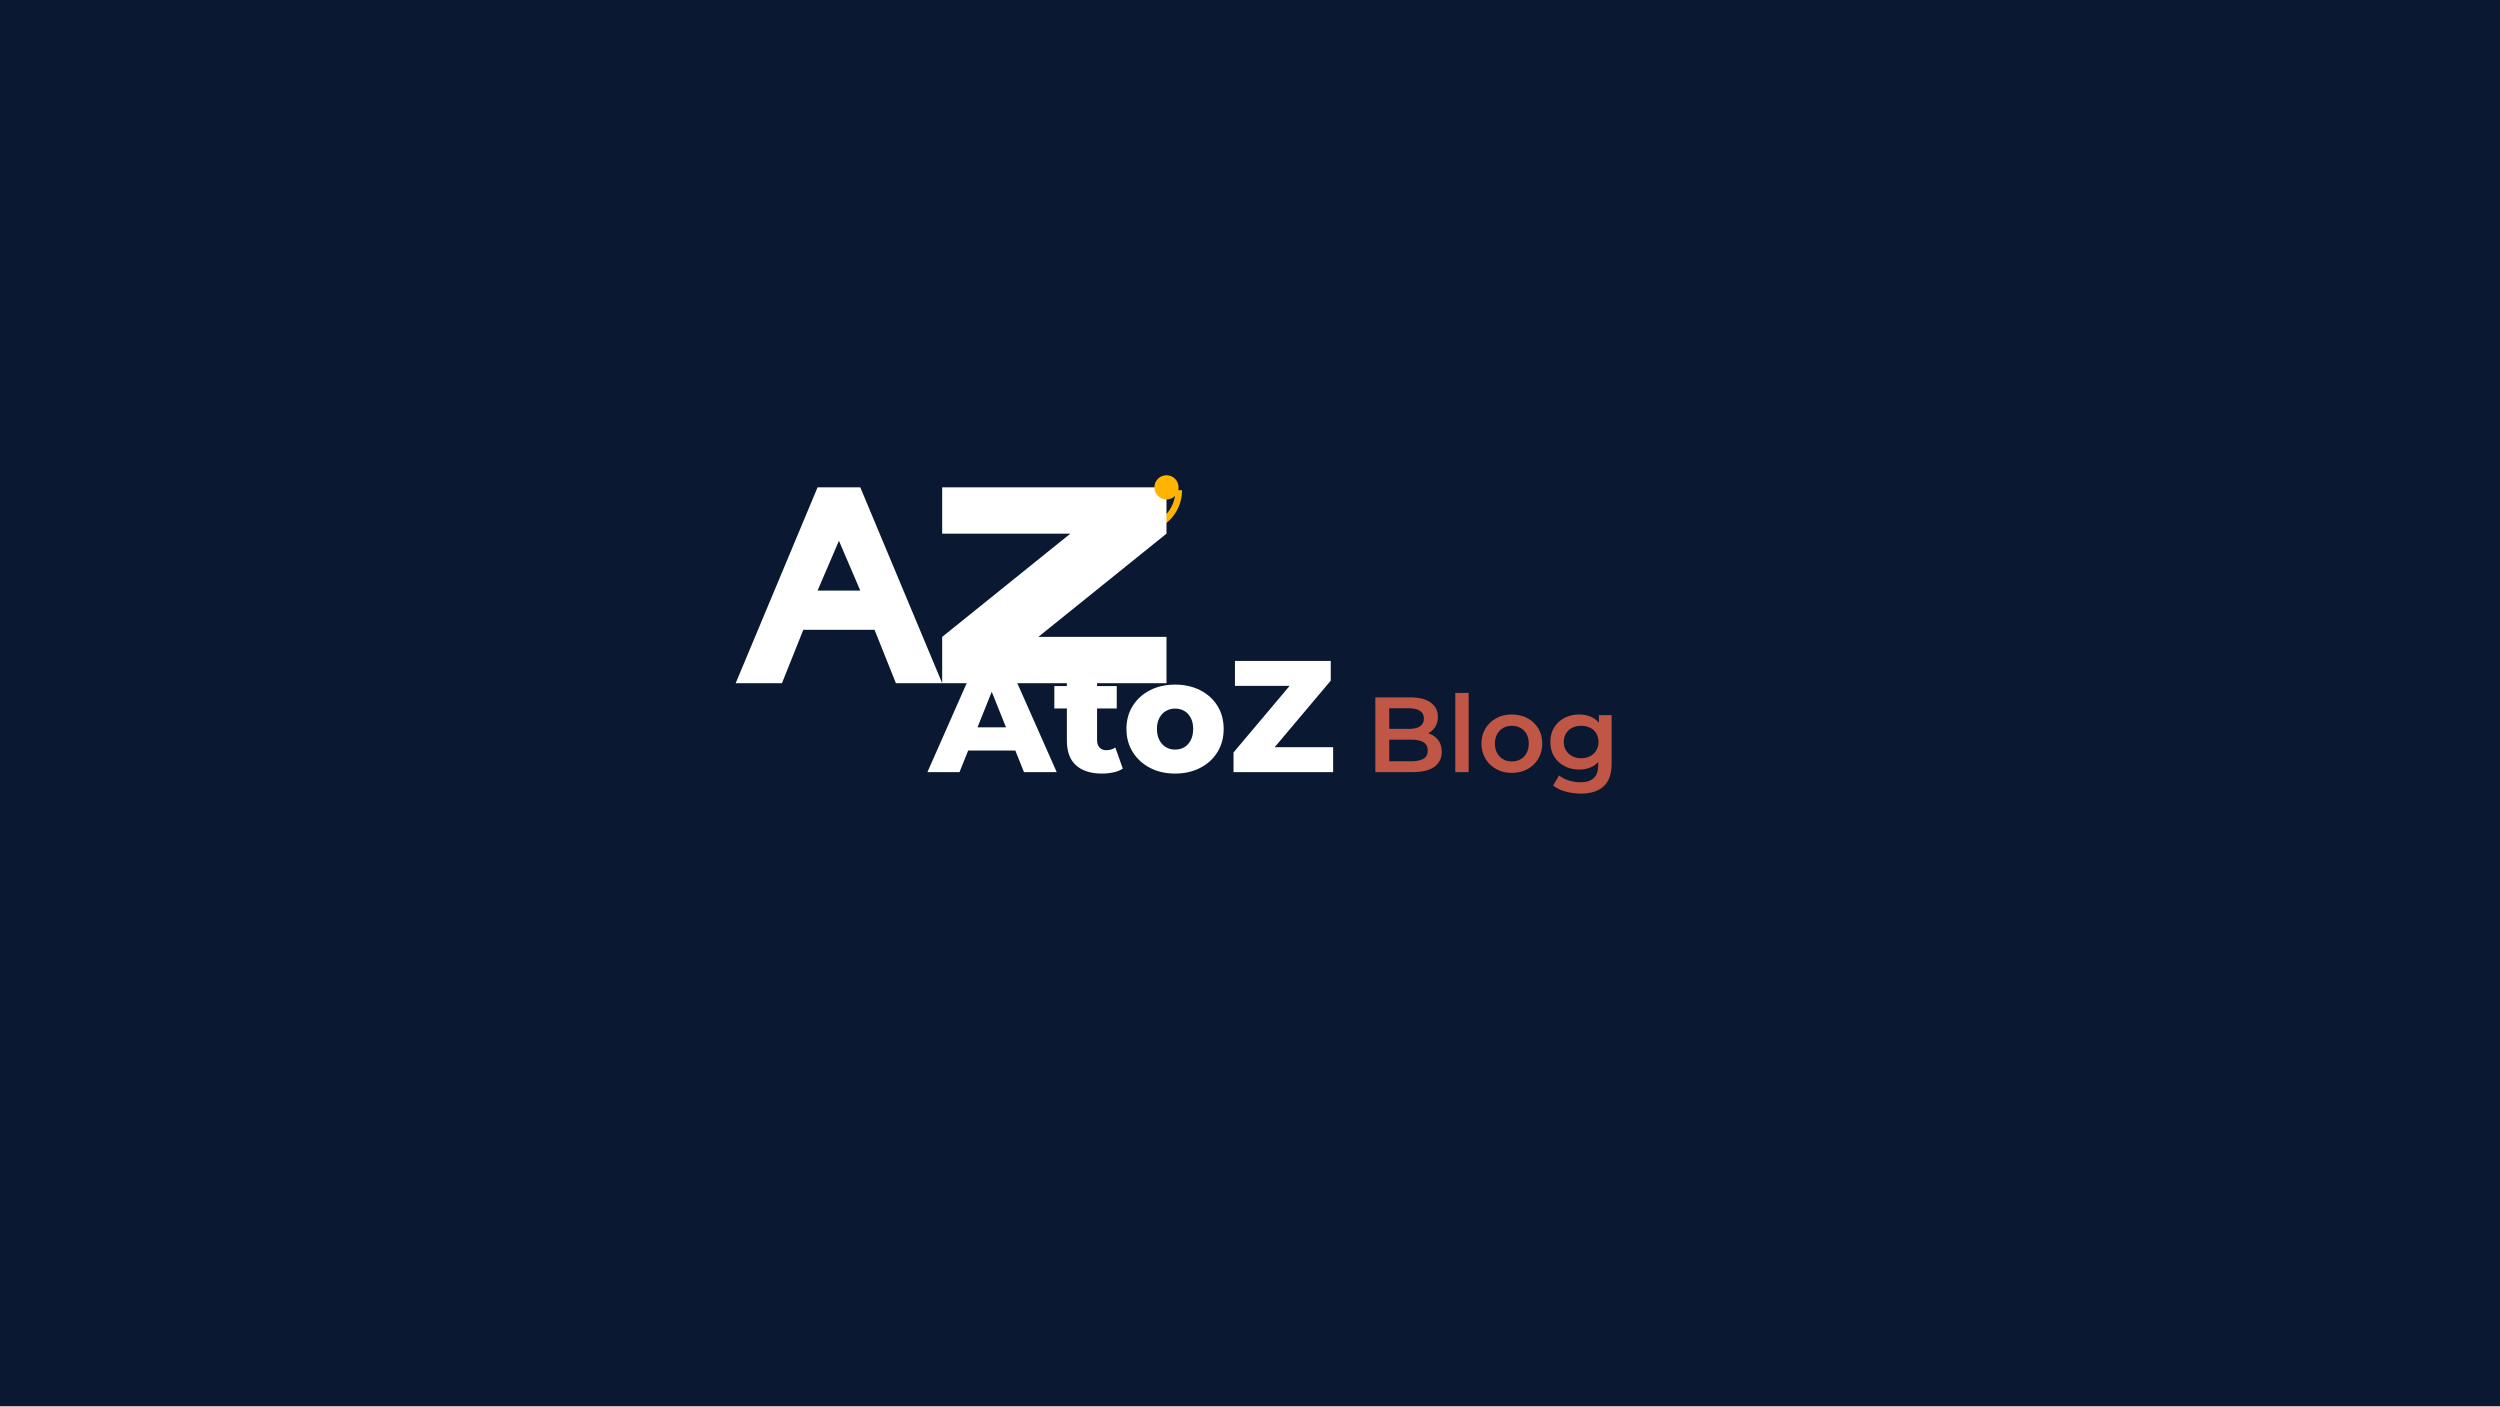
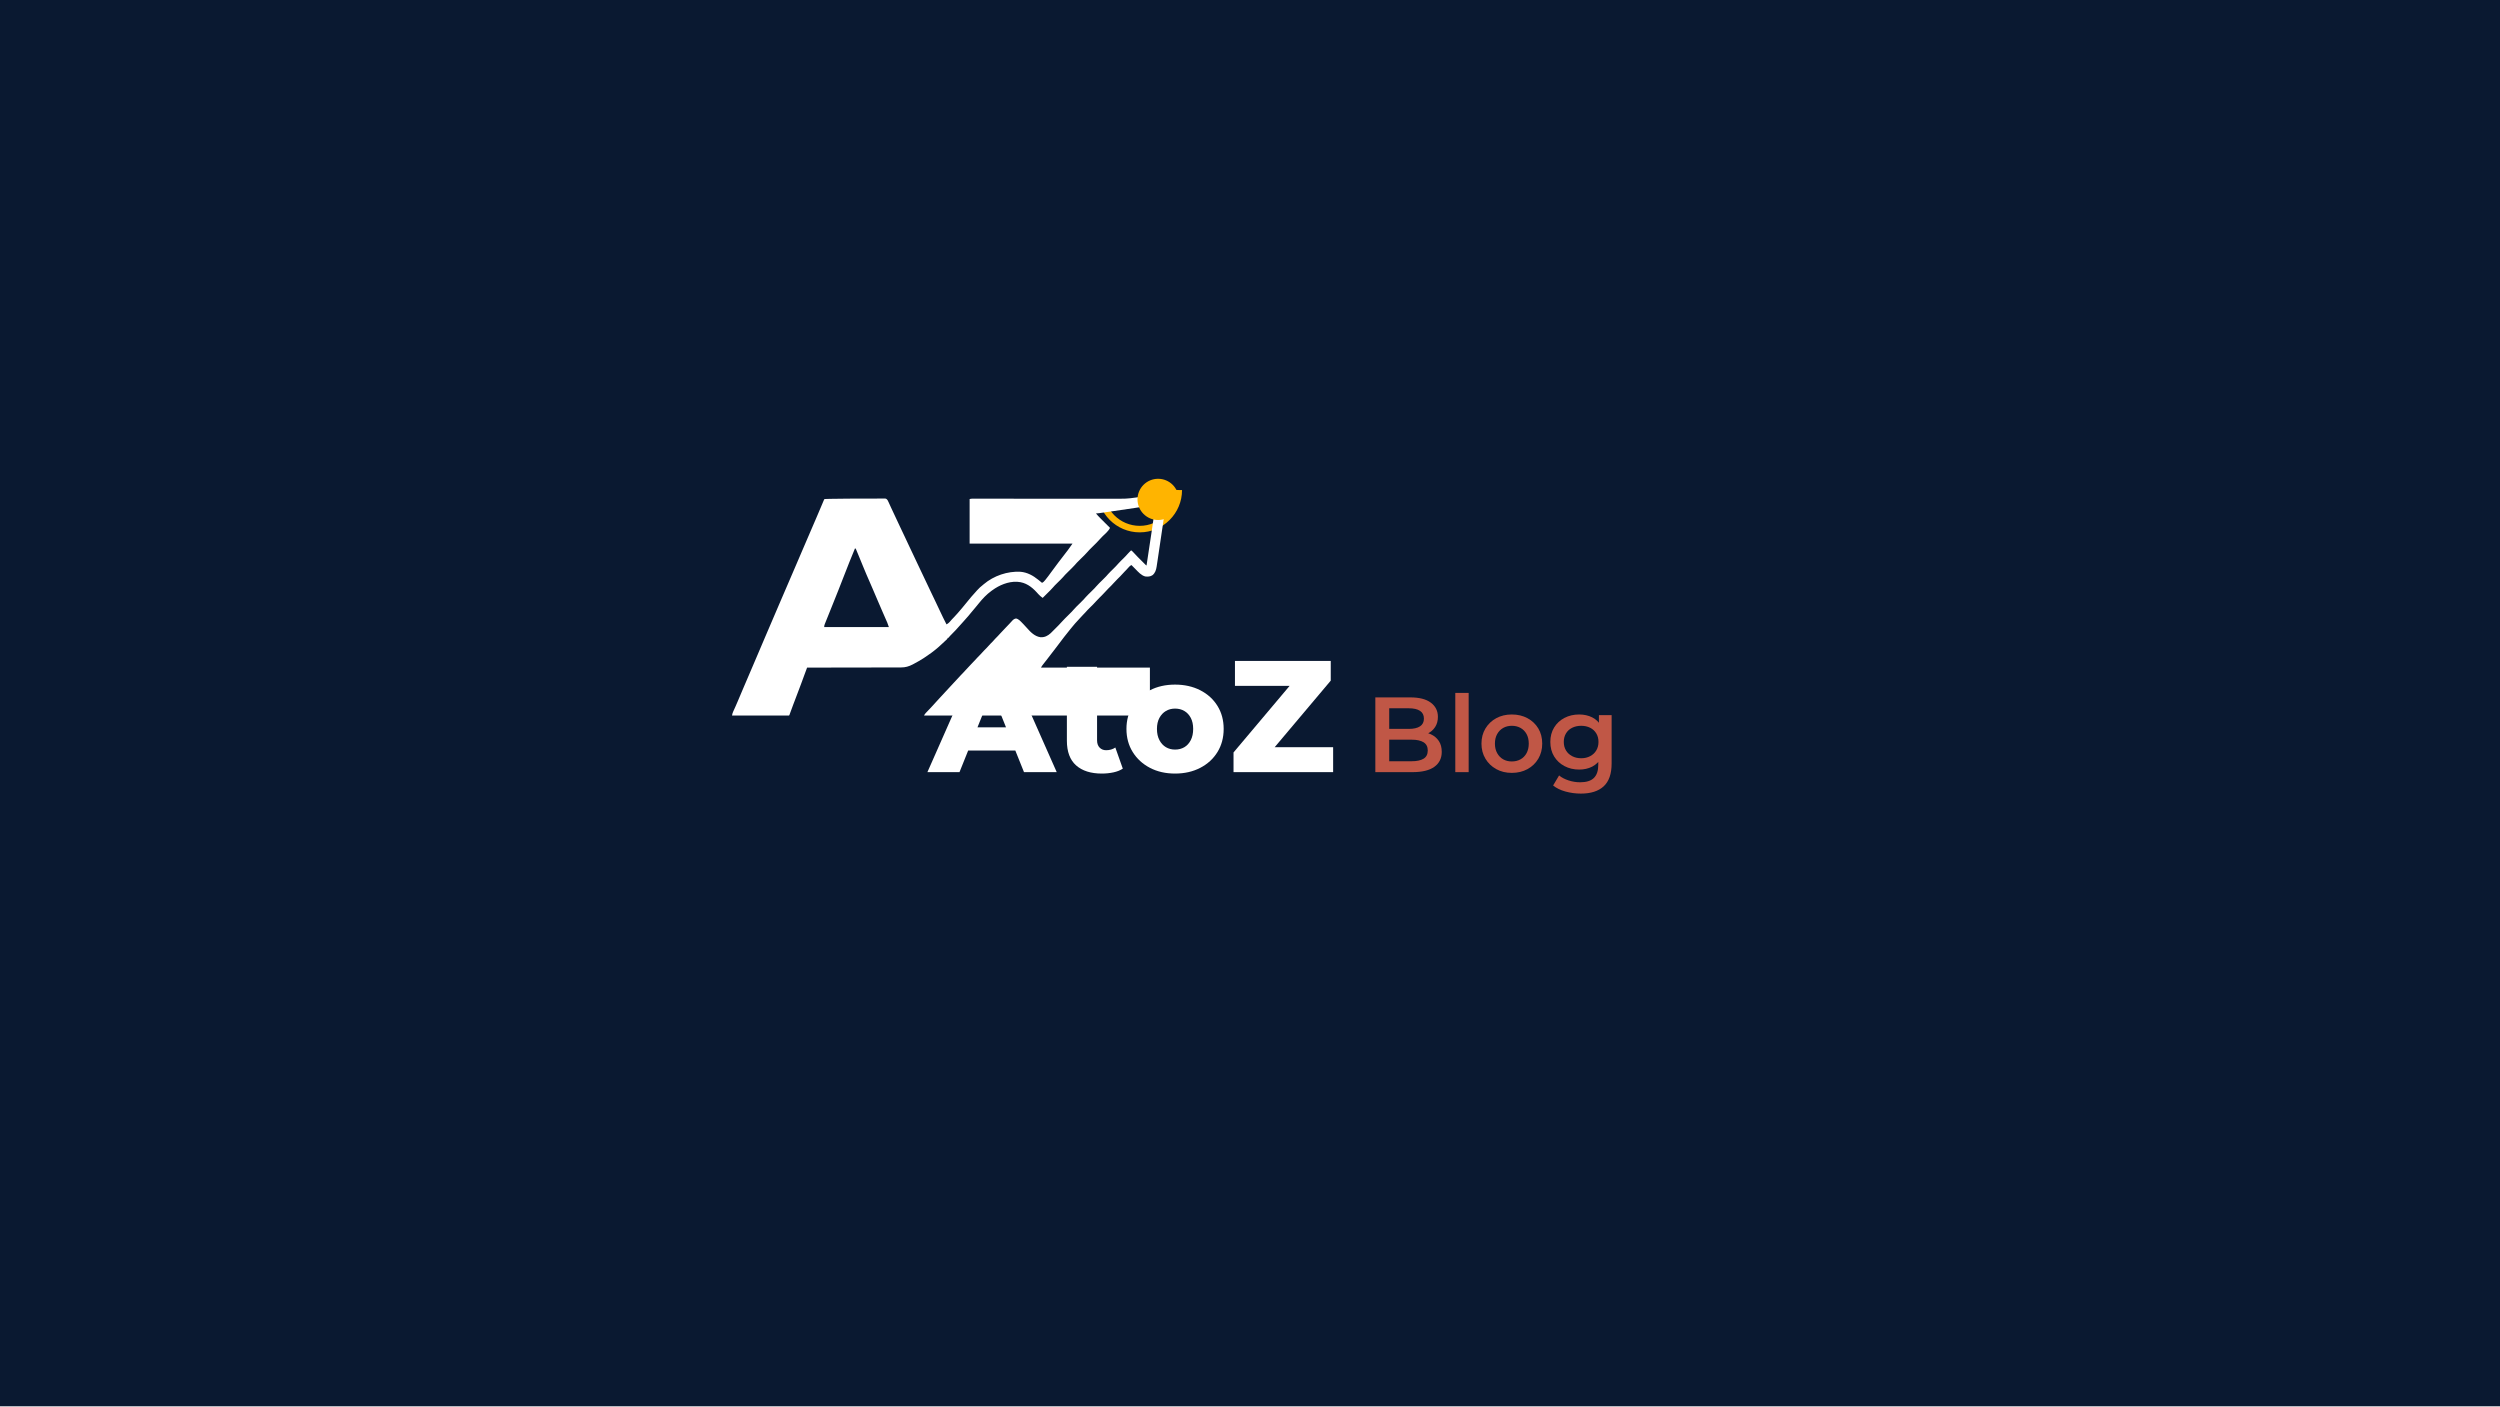
<svg xmlns="http://www.w3.org/2000/svg" width="1920" height="1080" viewBox="0 0 1920 1080" role="img" aria-label="AtoZ blog loader horizontal">
  <rect x="0" y="0" width="1920" height="1080" rx="0" fill="none" stroke="none" stroke-width="1" />
  <rect x="0" y="0" width="1920" height="1080" rx="0" fill="#0A1931" stroke="none" stroke-width="1" />
  <style>@keyframes spin{to{transform:rotate(360deg)}}.orbit{transform-box:fill-box;transform-origin:center}@keyframes appear{from{opacity:0}to{opacity:1}}.symbol,.word,.desc{animation:appear .55s ease-out both}.orbit{animation:spin 1.5s linear infinite}.gold-dot{transform-box:fill-box;transform-origin:center;animation:pulse 1.2s ease-in-out infinite}@keyframes pulse{50%{opacity:.48;transform:scale(.84)}}@media(prefers-reduced-motion:reduce){*,*::before,*::after{animation-duration:.001ms!important;animation-delay:0ms!important;animation-iteration-count:1!important}}</style>
-   <circle class="orbit" cx="875.30" cy="376.48" r="30" fill="none" stroke="#FFB400" stroke-width="5" stroke-dasharray="86 103" />
-   <g class="symbol" transform="translate(545.86 346.95) scale(0.273438)">
-     <path d="M70 650 L300 100 H420 L650 650 H520 L460 500 H260 L200 650 Z M300 390 L360 250 L420 390 Z M650 100 H1280 V230 L920 520 H1280 V650 H650 V520 L1010 230 H650 Z" transform="translate(0 0)" fill="#FFFFFF" fill-rule="evenodd" />
-     <circle class="gold-dot" cx="1280" cy="100" r="34" fill="#FFB400" />
+   <circle class="orbit" cx="875.30" cy="376.35" r="30" fill="none" stroke="#FFB400" stroke-width="5" stroke-dasharray="86 103" />
+   <g class="symbol" transform="translate(556.80 361.14) scale(0.257353)">
+     <path d="M0 0 C5.583 5.734 9.249 13.546 9.337 21.631 C9.174 24.089 8.925 26.522 8.637 28.969 C8.538 29.885 8.44 30.8 8.339 31.744 C7.185 42.156 5.671 52.516 4.125 62.875 C3.791 65.14 3.457 67.404 3.124 69.669 C2.341 74.985 1.553 80.3 0.763 85.615 C-0.322 92.908 -1.402 100.201 -2.481 107.494 C-4.485 121.038 -6.492 134.582 -8.5 148.125 C-8.583 148.687 -8.583 148.687 -9.005 151.529 C-9.98 158.108 -10.957 164.687 -11.935 171.266 C-12.236 173.29 -12.536 175.313 -12.836 177.336 C-13.778 183.684 -14.728 190.03 -15.688 196.375 C-15.821 197.264 -15.955 198.152 -16.093 199.067 C-16.485 201.667 -16.884 204.266 -17.284 206.864 C-17.4 207.634 -17.515 208.404 -17.635 209.197 C-19.179 219.11 -21.79 227.702 -29.688 234.375 C-36.396 239.009 -43.761 239.34 -51.688 238.375 C-63.888 235.049 -72.628 224.695 -81.188 216 C-82.307 214.871 -83.427 213.742 -84.547 212.613 C-87.266 209.872 -89.978 207.126 -92.688 204.375 C-96.887 206.273 -99.483 209.165 -102.5 212.562 C-103.572 213.748 -104.645 214.933 -105.719 216.117 C-106.232 216.684 -106.745 217.251 -107.273 217.835 C-108.963 219.675 -110.713 221.442 -112.5 223.188 C-114.724 225.361 -116.779 227.612 -118.793 229.98 C-123.784 235.718 -129.243 240.977 -134.66 246.309 C-138.27 249.884 -141.819 253.452 -145.125 257.312 C-150.368 263.421 -156.221 268.95 -161.949 274.598 C-166.449 279.058 -170.784 283.558 -174.904 288.369 C-179.241 293.247 -184.01 297.732 -188.66 302.309 C-192.249 305.863 -195.78 309.408 -199.062 313.25 C-204.254 319.298 -210.047 324.79 -215.717 330.384 C-221.078 335.679 -226.353 340.983 -231.252 346.717 C-233.126 348.881 -235.133 350.882 -237.188 352.875 C-240.494 356.142 -243.595 359.495 -246.617 363.023 C-248.814 365.519 -251.076 367.942 -253.352 370.366 C-258.523 375.874 -263.523 381.44 -268.25 387.34 C-270.733 390.432 -273.258 393.485 -275.791 396.537 C-281.754 403.732 -287.585 410.997 -293.227 418.449 C-294.958 420.732 -296.698 423.009 -298.438 425.285 C-304.662 433.434 -310.867 441.595 -317 449.812 C-321.011 455.183 -325.101 460.481 -329.263 465.736 C-334.178 471.959 -338.961 478.281 -343.753 484.598 C-348.234 490.495 -352.764 496.348 -357.414 502.113 C-359.578 504.825 -361.117 507.235 -362.688 510.375 C-255.438 510.375 -148.188 510.375 -37.688 510.375 C-37.688 557.235 -37.688 604.095 -37.688 652.375 C-38.688 653.375 -38.688 653.375 -40.583 653.5 C-41.422 653.5 -42.262 653.499 -43.127 653.499 C-44.094 653.501 -45.061 653.504 -46.057 653.506 C-47.134 653.503 -48.211 653.501 -49.321 653.498 C-49.89 653.499 -49.89 653.499 -52.768 653.502 C-55.953 653.504 -59.138 653.501 -62.324 653.497 C-65.779 653.494 -69.233 653.496 -72.688 653.498 C-78.752 653.5 -84.816 653.498 -90.88 653.494 C-99.898 653.488 -108.915 653.488 -117.932 653.489 C-133.098 653.49 -148.264 653.487 -163.43 653.481 C-178.454 653.475 -193.477 653.471 -208.501 653.47 C-209.434 653.47 -210.367 653.47 -211.328 653.47 C-216.066 653.469 -220.803 653.469 -225.541 653.469 C-259.127 653.467 -292.713 653.46 -326.3 653.45 C-358.935 653.441 -391.57 653.434 -424.206 653.43 C-425.211 653.43 -426.217 653.43 -427.252 653.43 C-437.348 653.428 -447.444 653.427 -457.54 653.426 C-478.108 653.423 -498.677 653.42 -519.245 653.417 C-519.717 653.417 -519.717 653.417 -522.111 653.417 C-585.303 653.408 -648.495 653.392 -711.688 653.375 C-710.295 650.487 -708.922 648.336 -706.703 646.012 C-706.104 645.379 -705.506 644.747 -704.889 644.096 C-704.245 643.425 -703.601 642.754 -702.938 642.062 C-701.578 640.629 -700.219 639.195 -698.859 637.762 C-698.167 637.034 -697.474 636.306 -696.76 635.556 C-693.551 632.179 -690.368 628.779 -687.188 625.375 C-686.637 624.789 -686.087 624.204 -685.521 623.6 C-682.702 620.587 -679.941 617.537 -677.234 614.422 C-673.732 610.396 -670.103 606.502 -666.438 602.625 C-660.13 595.925 -653.888 589.173 -647.688 582.375 C-638.82 572.664 -629.86 563.042 -620.876 553.438 C-619.084 551.522 -617.292 549.605 -615.5 547.688 C-614.92 547.067 -614.34 546.447 -613.743 545.807 C-610.052 541.853 -606.393 537.873 -602.75 533.875 C-599.352 530.153 -595.89 526.54 -592.293 523.012 C-590.531 521.216 -588.891 519.344 -587.25 517.438 C-584.831 514.629 -582.329 511.975 -579.688 509.375 C-577.149 506.876 -574.746 504.337 -572.438 501.625 C-569.352 498.03 -566.056 494.702 -562.688 491.375 C-558.789 487.524 -555.079 483.611 -551.527 479.434 C-548.731 476.304 -545.723 473.39 -542.736 470.443 C-539.487 467.221 -536.463 463.882 -533.496 460.402 C-530.512 457.058 -527.281 453.962 -524.094 450.812 C-522.033 448.725 -520.092 446.603 -518.188 444.375 C-514.704 440.3 -510.909 436.582 -507.098 432.816 C-504.419 430.103 -501.941 427.267 -499.465 424.371 C-496.737 421.307 -493.791 418.47 -490.871 415.59 C-488.908 413.598 -487.067 411.562 -485.25 409.438 C-482.531 406.265 -479.66 403.312 -476.688 400.375 C-473.756 397.479 -470.923 394.573 -468.25 391.438 C-464.948 387.573 -461.367 384.018 -457.746 380.457 C-454.979 377.721 -452.377 374.916 -449.875 371.938 C-446.196 367.682 -442.995 364.802 -437.312 363.75 C-429.219 365.145 -423.182 372.59 -417.625 378.25 C-416.957 378.919 -416.288 379.588 -415.6 380.277 C-411.705 384.206 -408.005 388.254 -404.387 392.438 C-393.464 404.89 -380.94 417.558 -363.715 419.754 C-351.617 420.238 -342.621 415.635 -333.828 407.696 C-331.984 405.917 -330.172 404.111 -328.371 402.289 C-327.711 401.628 -327.051 400.968 -326.371 400.287 C-324.986 398.9 -323.604 397.51 -322.224 396.117 C-320.132 394.007 -318.033 391.905 -315.932 389.805 C-314.578 388.446 -313.224 387.086 -311.871 385.727 C-311.254 385.109 -310.637 384.491 -310.002 383.854 C-306.943 380.763 -303.994 377.618 -301.149 374.33 C-297.956 370.64 -294.6 367.173 -291.125 363.75 C-290.53 363.159 -289.935 362.568 -289.322 361.958 C-286.817 359.469 -284.305 356.986 -281.794 354.502 C-269.779 342.606 -269.779 342.606 -266.188 338.375 C-260.203 331.325 -253.363 325 -246.794 318.502 C-234.72 306.547 -234.72 306.547 -229.566 300.477 C-224.315 294.603 -218.541 289.184 -212.939 283.647 C-201.842 272.668 -201.842 272.668 -198.219 268.406 C-192.388 261.556 -185.759 255.395 -179.367 249.075 C-167.722 237.549 -167.722 237.549 -162.521 231.432 C-157.652 225.971 -152.291 220.932 -147.085 215.793 C-141.701 210.472 -136.398 205.154 -131.48 199.391 C-126.737 194.059 -121.505 189.16 -116.426 184.152 C-111.826 179.592 -107.371 174.993 -103.158 170.072 C-101.282 167.907 -99.293 165.882 -97.25 163.875 C-96.571 163.205 -95.891 162.534 -95.191 161.844 C-94.695 161.359 -94.199 160.874 -93.688 160.375 C-90.554 162.654 -87.991 165.093 -85.496 168.031 C-81.775 172.328 -77.844 176.364 -73.82 180.375 C-73.46 180.736 -73.46 180.736 -71.638 182.56 C-70.132 184.067 -68.624 185.573 -67.115 187.078 C-64.794 189.393 -62.479 191.714 -60.164 194.035 C-58.696 195.503 -57.227 196.97 -55.758 198.438 C-55.063 199.134 -54.368 199.831 -53.653 200.549 C-53.015 201.184 -52.377 201.819 -51.719 202.473 C-51.438 202.754 -51.438 202.754 -50.013 204.176 C-48.688 205.375 -48.688 205.375 -47.688 205.375 C-42.385 171.844 -37.398 138.27 -32.501 104.678 C-31.366 96.89 -30.227 89.103 -29.089 81.316 C-28.205 75.269 -27.322 69.221 -26.44 63.173 C-24.552 50.236 -22.639 37.303 -20.688 24.375 C-21.346 24.479 -22.005 24.584 -22.683 24.692 C-63.209 31.114 -103.779 37.197 -144.391 43.051 C-147.946 43.564 -151.501 44.077 -155.055 44.591 C-160.693 45.405 -166.331 46.216 -171.97 47.025 C-174.071 47.327 -176.171 47.629 -178.272 47.932 C-181.157 48.348 -184.042 48.761 -186.927 49.173 C-187.777 49.296 -188.627 49.419 -189.503 49.545 C-192.591 49.984 -195.564 50.375 -198.688 50.375 C-193.807 56.104 -188.687 61.511 -183.348 66.812 C-182.581 67.578 -181.814 68.344 -181.024 69.132 C-178.601 71.549 -176.176 73.962 -173.75 76.375 C-172.095 78.025 -170.441 79.674 -168.787 81.324 C-164.757 85.344 -160.723 89.361 -156.688 93.375 C-161.472 103.314 -171.363 111.137 -179.127 118.778 C-182.509 122.121 -185.818 125.462 -188.898 129.086 C-194.845 136.003 -201.527 142.267 -208.008 148.675 C-219.565 160.114 -219.565 160.114 -223.094 164.281 C-229.458 171.769 -236.749 178.486 -243.727 185.394 C-256.718 198.266 -256.718 198.266 -261.781 204.246 C-267.405 210.526 -273.59 216.322 -279.581 222.248 C-291.714 234.262 -291.714 234.262 -296.871 240.336 C-301.732 245.793 -307.09 250.824 -312.29 255.957 C-322.471 266.019 -322.471 266.019 -326.035 270.219 C-331.657 276.808 -337.985 282.775 -344.125 288.875 C-345.442 290.187 -346.759 291.5 -348.076 292.812 C-351.277 296.003 -354.482 299.19 -357.688 302.375 C-362.622 298.861 -366.925 295.33 -370.938 290.75 C-371.881 289.697 -372.826 288.647 -373.773 287.598 C-374.253 287.065 -374.732 286.533 -375.226 285.985 C-390.73 268.911 -408.842 255.768 -432.688 254.375 C-433.385 254.322 -434.082 254.269 -434.801 254.215 C-460.601 253.19 -487.218 264.364 -507.688 279.375 C-508.178 279.724 -508.178 279.724 -510.66 281.488 C-525.243 292.082 -537.024 304.73 -548.334 318.708 C-551.062 322.068 -553.813 325.409 -556.562 328.75 C-557.163 329.48 -557.764 330.21 -558.382 330.962 C-562.5 335.956 -566.658 340.913 -570.855 345.841 C-573.683 349.167 -576.448 352.538 -579.188 355.938 C-583.314 361.011 -587.689 365.812 -592.133 370.605 C-594.189 372.834 -596.204 375.083 -598.188 377.375 C-601.554 381.257 -605.025 385.039 -608.507 388.817 C-611.374 391.931 -614.198 395.077 -617 398.25 C-621.441 403.215 -626.148 407.894 -630.904 412.554 C-633.275 414.891 -635.49 417.109 -637.477 419.789 C-637.876 420.312 -638.276 420.836 -638.688 421.375 C-639.347 421.375 -640.008 421.375 -640.688 421.375 C-640.944 421.969 -641.201 422.564 -641.465 423.176 C-642.805 425.586 -644.125 426.824 -646.25 428.562 C-649.382 431.208 -652.313 433.951 -655.188 436.875 C-659.195 440.923 -663.347 444.69 -667.688 448.375 C-668.656 449.209 -669.624 450.043 -670.621 450.902 C-683.663 462.098 -697.24 472.075 -711.688 481.375 C-712.044 481.605 -712.044 481.605 -713.847 482.77 C-723.153 488.736 -732.731 494.141 -742.5 499.312 C-743.513 499.856 -744.527 500.4 -745.571 500.961 C-756.946 506.878 -767.531 509.984 -780.374 509.894 C-781.582 509.901 -782.789 509.909 -784.034 509.917 C-787.345 509.933 -790.656 509.932 -793.967 509.924 C-797.554 509.919 -801.14 509.937 -804.726 509.952 C-810.925 509.975 -817.125 509.984 -823.324 509.983 C-832.288 509.981 -841.251 510.002 -850.215 510.027 C-864.76 510.068 -879.306 510.092 -893.851 510.104 C-907.974 510.116 -922.096 510.136 -936.219 510.167 C-936.654 510.168 -936.654 510.168 -938.86 510.173 C-943.234 510.183 -947.608 510.193 -951.982 510.203 C-988.217 510.286 -1024.452 510.34 -1060.688 510.375 C-1062.448 515.108 -1064.208 519.84 -1065.967 524.573 C-1066.563 526.177 -1067.16 527.781 -1067.756 529.384 C-1071.439 539.284 -1075.092 549.193 -1078.688 559.125 C-1084.932 576.301 -1091.524 593.349 -1098.076 610.409 C-1098.951 612.689 -1099.825 614.97 -1100.699 617.25 C-1101.122 618.353 -1101.545 619.456 -1101.98 620.593 C-1105.18 628.973 -1108.272 637.389 -1111.28 645.839 C-1111.585 646.689 -1111.889 647.539 -1112.202 648.414 C-1112.467 649.159 -1112.731 649.903 -1113.003 650.67 C-1113.688 652.375 -1113.688 652.375 -1114.688 653.375 C-1116.877 653.472 -1119.07 653.497 -1121.262 653.495 C-1121.957 653.496 -1122.652 653.497 -1123.368 653.498 C-1125.714 653.5 -1128.06 653.494 -1130.406 653.489 C-1132.081 653.488 -1133.757 653.488 -1135.432 653.489 C-1139.993 653.489 -1144.555 653.483 -1149.117 653.476 C-1153.879 653.47 -1158.641 653.47 -1163.403 653.468 C-1172.427 653.465 -1181.451 653.457 -1190.475 653.447 C-1200.745 653.436 -1211.016 653.43 -1221.287 653.425 C-1242.42 653.415 -1263.554 653.397 -1284.688 653.375 C-1284.037 649.146 -1283.135 645.694 -1281.352 641.797 C-1280.871 640.734 -1280.39 639.671 -1279.895 638.575 C-1279.633 638.006 -1279.633 638.006 -1278.312 635.125 C-1277.196 632.658 -1276.086 630.188 -1274.977 627.719 C-1274.836 627.406 -1274.836 627.406 -1274.124 625.826 C-1271.562 620.126 -1269.107 614.386 -1266.688 608.625 C-1265.779 606.465 -1264.87 604.305 -1263.961 602.145 C-1263.708 601.544 -1263.708 601.544 -1262.429 598.502 C-1258.746 589.763 -1255.026 581.039 -1251.312 572.312 C-1250.888 571.315 -1250.464 570.317 -1250.026 569.29 C-1239.262 543.995 -1228.424 518.732 -1217.583 493.47 C-1206.852 468.467 -1196.199 443.431 -1185.57 418.385 C-1171.962 386.324 -1158.309 354.281 -1144.435 322.334 C-1140.45 313.151 -1136.501 303.953 -1132.562 294.75 C-1126.799 281.28 -1121.001 267.824 -1115.188 254.375 C-1107.543 236.689 -1099.936 218.987 -1092.356 201.273 C-1089.317 194.172 -1086.272 187.072 -1083.229 179.973 C-1080.87 174.469 -1078.512 168.965 -1076.156 163.46 C-1069.381 147.628 -1062.584 131.806 -1055.75 115.998 C-1048.434 99.072 -1041.14 82.136 -1033.875 65.188 C-1033.434 64.159 -1032.993 63.131 -1032.539 62.072 C-1028.101 51.717 -1023.672 41.358 -1019.285 30.98 C-1018.951 30.19 -1018.617 29.4 -1018.272 28.586 C-1016.739 24.96 -1015.209 21.332 -1013.684 17.702 C-1013.159 16.458 -1012.634 15.213 -1012.109 13.969 C-1011.662 12.903 -1011.214 11.838 -1010.753 10.74 C-1009.688 8.375 -1009.688 8.375 -1008.688 7.375 C-1006.452 7.217 -1004.212 7.129 -1001.972 7.067 C-1001.272 7.047 -1000.572 7.027 -999.851 7.006 C-997.521 6.941 -995.19 6.884 -992.859 6.827 C-992.054 6.807 -991.248 6.786 -990.418 6.764 C-972.592 6.305 -954.769 6.176 -936.938 6.137 C-935.327 6.133 -933.716 6.129 -932.105 6.124 C-924.572 6.106 -917.039 6.091 -909.507 6.083 C-900.884 6.073 -892.261 6.046 -883.638 6.006 C-876.897 5.976 -870.157 5.961 -863.417 5.958 C-859.417 5.956 -855.418 5.947 -851.419 5.922 C-847.689 5.898 -843.959 5.894 -840.229 5.904 C-838.212 5.905 -836.195 5.886 -834.178 5.866 C-832.979 5.873 -831.78 5.88 -830.545 5.887 C-829.504 5.885 -828.463 5.882 -827.391 5.88 C-823.974 6.506 -822.843 7.71 -820.688 10.375 C-819.218 13.012 -819.218 13.012 -817.832 16.062 C-817.566 16.64 -817.566 16.64 -816.222 19.563 C-815.943 20.182 -815.663 20.801 -815.375 21.438 C-814.167 24.111 -812.94 26.775 -811.714 29.44 C-811.059 30.865 -810.405 32.291 -809.752 33.717 C-806.301 41.245 -802.758 48.729 -799.209 56.212 C-793.733 67.764 -788.3 79.333 -782.938 90.938 C-778.225 101.134 -773.387 111.264 -768.491 121.373 C-764.289 130.071 -760.229 138.829 -756.205 147.61 C-752.117 156.504 -747.88 165.32 -743.613 174.129 C-739.725 182.175 -735.933 190.262 -732.188 198.375 C-726.33 211.056 -720.296 223.645 -714.213 236.219 C-708.007 249.056 -701.884 261.929 -695.878 274.861 C-695.588 275.484 -695.298 276.108 -695 276.75 C-694.855 277.063 -694.855 277.063 -694.12 278.645 C-689.065 289.52 -683.86 300.317 -678.603 311.095 C-673.98 320.578 -669.467 330.1 -665.062 339.688 C-658.599 353.751 -651.691 367.575 -644.688 381.375 C-637.873 378.104 -633.368 372.058 -628.504 366.41 C-626.635 364.316 -624.687 362.344 -622.688 360.375 C-618.808 356.539 -615.229 352.523 -611.688 348.375 C-610.782 347.321 -609.875 346.268 -608.969 345.215 C-606.381 342.206 -603.802 339.192 -601.225 336.174 C-600.234 335.014 -599.241 333.855 -598.248 332.697 C-593.131 326.733 -588.129 320.711 -583.312 314.5 C-575.287 304.165 -566.596 294.375 -557.789 284.703 C-556.347 283.106 -554.926 281.49 -553.523 279.859 C-548.091 273.601 -542.196 268.485 -535.688 263.375 C-535.31 263.053 -535.31 263.053 -533.398 261.422 C-503.489 236.138 -462.676 222.266 -423.688 224.375 C-403.18 226.348 -386.398 235.658 -370.688 248.375 C-370.144 248.814 -369.6 249.253 -369.041 249.706 C-365.907 252.243 -362.791 254.8 -359.688 257.375 C-355.731 255.835 -353.446 253.131 -350.812 249.938 C-350.34 249.371 -349.867 248.805 -349.38 248.221 C-343.436 240.996 -337.972 233.406 -332.477 225.838 C-318.376 206.432 -303.834 187.363 -289.153 168.393 C-287.474 166.222 -285.8 164.049 -284.125 161.875 C-283.619 161.223 -283.113 160.571 -282.591 159.899 C-277.699 153.536 -273.278 147.006 -268.688 140.375 C-369.997 140.375 -471.308 140.375 -575.688 140.375 C-575.688 96.485 -575.688 52.595 -575.688 7.375 C-572.169 6.202 -569.012 6.24 -565.352 6.255 C-564.595 6.254 -563.839 6.253 -563.059 6.252 C-560.503 6.251 -557.947 6.256 -555.391 6.261 C-553.548 6.262 -551.705 6.262 -549.862 6.261 C-544.78 6.261 -539.699 6.267 -534.617 6.274 C-529.143 6.28 -523.668 6.281 -518.193 6.282 C-508.697 6.285 -499.201 6.291 -489.705 6.3 C-475.951 6.312 -462.197 6.318 -448.443 6.323 C-426.098 6.33 -403.754 6.341 -381.409 6.354 C-380.74 6.355 -380.071 6.355 -379.382 6.356 C-367.857 6.363 -356.333 6.37 -344.808 6.378 C-335.353 6.384 -325.898 6.39 -316.443 6.396 C-315.777 6.396 -315.112 6.396 -314.426 6.397 C-291.517 6.411 -268.609 6.421 -245.7 6.428 C-231.994 6.433 -218.287 6.441 -204.581 6.454 C-195.17 6.462 -185.76 6.467 -176.35 6.469 C-170.929 6.47 -165.509 6.473 -160.089 6.481 C-107.042 6.551 -107.042 6.551 -81.875 3.125 C-80.198 2.905 -78.52 2.685 -76.843 2.466 C-67.237 1.198 -57.666 -0.236 -48.099 -1.765 C-12.356 -7.471 -12.356 -7.471 0 0 Z M-917.688 154.375 C-929.143 181.691 -939.987 209.241 -950.705 236.853 C-955.751 249.852 -960.817 262.843 -965.938 275.812 C-966.26 276.631 -966.583 277.449 -966.915 278.292 C-972.278 291.876 -977.715 305.43 -983.167 318.979 C-985.512 324.808 -987.853 330.639 -990.195 336.469 C-992.558 342.352 -994.928 348.232 -997.302 354.11 C-998.8 357.823 -1000.292 361.537 -1001.783 365.253 C-1002.489 367.01 -1003.197 368.765 -1003.908 370.52 C-1004.891 372.944 -1005.864 375.372 -1006.836 377.801 C-1007.127 378.514 -1007.419 379.226 -1007.719 379.961 C-1009.075 383.375 -1009.688 385.639 -1009.688 389.375 C-945.997 389.375 -882.308 389.375 -816.688 389.375 C-820.062 379.251 -820.062 379.251 -821.578 375.797 C-821.921 375.011 -822.264 374.224 -822.617 373.414 C-822.982 372.588 -823.347 371.762 -823.723 370.91 C-824.113 370.016 -824.504 369.122 -824.907 368.2 C-825.747 366.279 -826.589 364.358 -827.433 362.437 C-829.694 357.289 -831.942 352.134 -834.191 346.98 C-834.421 346.454 -834.421 346.454 -835.585 343.792 C-840.166 333.298 -844.684 322.778 -849.188 312.25 C-849.943 310.484 -850.699 308.718 -851.455 306.952 C-854.091 300.792 -856.724 294.63 -859.356 288.468 C-860.82 285.041 -862.284 281.614 -863.75 278.188 C-863.979 277.651 -863.979 277.651 -865.14 274.935 C-868.002 268.259 -870.897 261.598 -873.812 254.945 C-880.485 239.716 -887.138 224.495 -893.355 209.073 C-897.512 198.768 -901.743 188.494 -906.01 178.235 C-906.834 176.251 -907.656 174.266 -908.474 172.281 C-909.624 169.494 -910.781 166.712 -911.941 163.93 C-912.29 163.08 -912.638 162.23 -912.997 161.355 C-913.16 160.968 -913.16 160.968 -913.983 159.007 C-914.265 158.327 -914.547 157.647 -914.838 156.946 C-915.688 155.375 -915.688 155.375 -917.688 154.375 Z " transform="translate(1305.688 78.625)" fill="#FFFFFF" />
+     <circle class="gold-dot" cx="1292.5" cy="87" r="61.5" fill="#FFB400" />
  </g>
  <g class="word">
    <g transform="translate(713.96 507.60)">
      <g transform="translate(0 85.40)">
        <path d="M-14 0 295 700H490L800 0H594L352 603H430L188 0ZM155 136 206 282H548L599 136Z" fill="#FFFFFF" transform="translate(0.00 0.00) scale(0.122 -0.122)" />
        <path d="M303 -9Q199 -9 141.0 42.5Q83 94 83 198V663H273V200Q273 171 289.0 154.5Q305 138 330 138Q364 138 388 155L435 22Q411 6 376.0 -1.5Q341 -9 303 -9ZM4 401V542H397V401Z" fill="#FFFFFF" transform="translate(95.28 0.00) scale(0.122 -0.122)" />
        <path d="M333 -9Q244 -9 175.0 27.0Q106 63 66.5 126.5Q27 190 27 272Q27 354 66.5 417.0Q106 480 175.0 515.5Q244 551 333 551Q422 551 491.5 515.5Q561 480 600.0 417.0Q639 354 639 272Q639 190 600.0 126.5Q561 63 491.5 27.0Q422 -9 333 -9ZM333 142Q366 142 391.5 157.0Q417 172 432.0 201.5Q447 231 447 272Q447 313 432.0 341.5Q417 370 391.5 385.0Q366 400 333 400Q301 400 275.5 385.0Q250 370 234.5 341.5Q219 313 219 272Q219 231 234.5 201.5Q250 172 275.5 157.0Q301 142 333 142Z" fill="#FFFFFF" transform="translate(147.86 0.00) scale(0.122 -0.122)" />
        <path d="M35 0V124L447 613L471 543H44V700H647V576L235 87L211 157H662V0Z" fill="#FFFFFF" transform="translate(229.12 0.00) scale(0.122 -0.122)" />
        <path d="M94 0V700H422Q548 700 614.0 650.5Q680 601 680 518Q680 462 654.0 422.5Q628 383 584.5 361.5Q541 340 490 340L508 376Q567 376 614.0 354.5Q661 333 688.5 292.0Q716 251 716 190Q716 100 647.0 50.0Q578 0 442 0ZM224 102H434Q507 102 546.0 126.0Q585 150 585 203Q585 255 546.0 279.5Q507 304 434 304H214V405H408Q476 405 512.5 429.0Q549 453 549 501Q549 550 512.5 574.0Q476 598 408 598H224Z" fill="#C05746" transform="translate(334.59 0.00) scale(0.082 -0.082)" />
        <path d="M82 0V742H207V0Z" fill="#C05746" transform="translate(396.99 0.00) scale(0.082 -0.082)" />
        <path d="M322 -7Q240 -7 176.0 28.5Q112 64 75.0 126.0Q38 188 38 267Q38 347 75.0 408.5Q112 470 176.0 505.0Q240 540 322 540Q405 540 469.5 505.0Q534 470 570.5 409.0Q607 348 607 267Q607 188 570.5 126.0Q534 64 469.5 28.5Q405 -7 322 -7ZM322 100Q368 100 404.0 120.0Q440 140 460.5 178.0Q481 216 481 267Q481 319 460.5 356.5Q440 394 404.0 414.0Q368 434 323 434Q277 434 241.5 414.0Q206 394 185.0 356.5Q164 319 164 267Q164 216 185.0 178.0Q206 140 241.5 120.0Q277 100 322 100Z" fill="#C05746" transform="translate(420.69 0.00) scale(0.082 -0.082)" />
        <path d="M324 -201Q250 -201 179.5 -181.5Q109 -162 64 -125L120 -31Q155 -60 208.5 -77.5Q262 -95 317 -95Q405 -95 446.0 -54.5Q487 -14 487 67V162L497 283L493 404V534H612V81Q612 -64 538.0 -132.5Q464 -201 324 -201ZM308 24Q232 24 170.5 56.5Q109 89 73.5 147.0Q38 205 38 283Q38 360 73.5 418.0Q109 476 170.5 508.0Q232 540 308 540Q376 540 430.0 513.0Q484 486 516.5 429.0Q549 372 549 283Q549 194 516.5 136.5Q484 79 430.0 51.5Q376 24 308 24ZM327 130Q374 130 411.0 149.5Q448 169 468.5 203.5Q489 238 489 283Q489 328 468.5 362.5Q448 397 411.0 415.5Q374 434 327 434Q280 434 242.5 415.5Q205 397 184.5 362.5Q164 328 164 283Q164 238 184.5 203.5Q205 169 242.5 149.5Q280 130 327 130Z" fill="#C05746" transform="translate(473.58 0.00) scale(0.082 -0.082)" />
      </g>
    </g>
  </g>
  <g class="desc" />
</svg>
